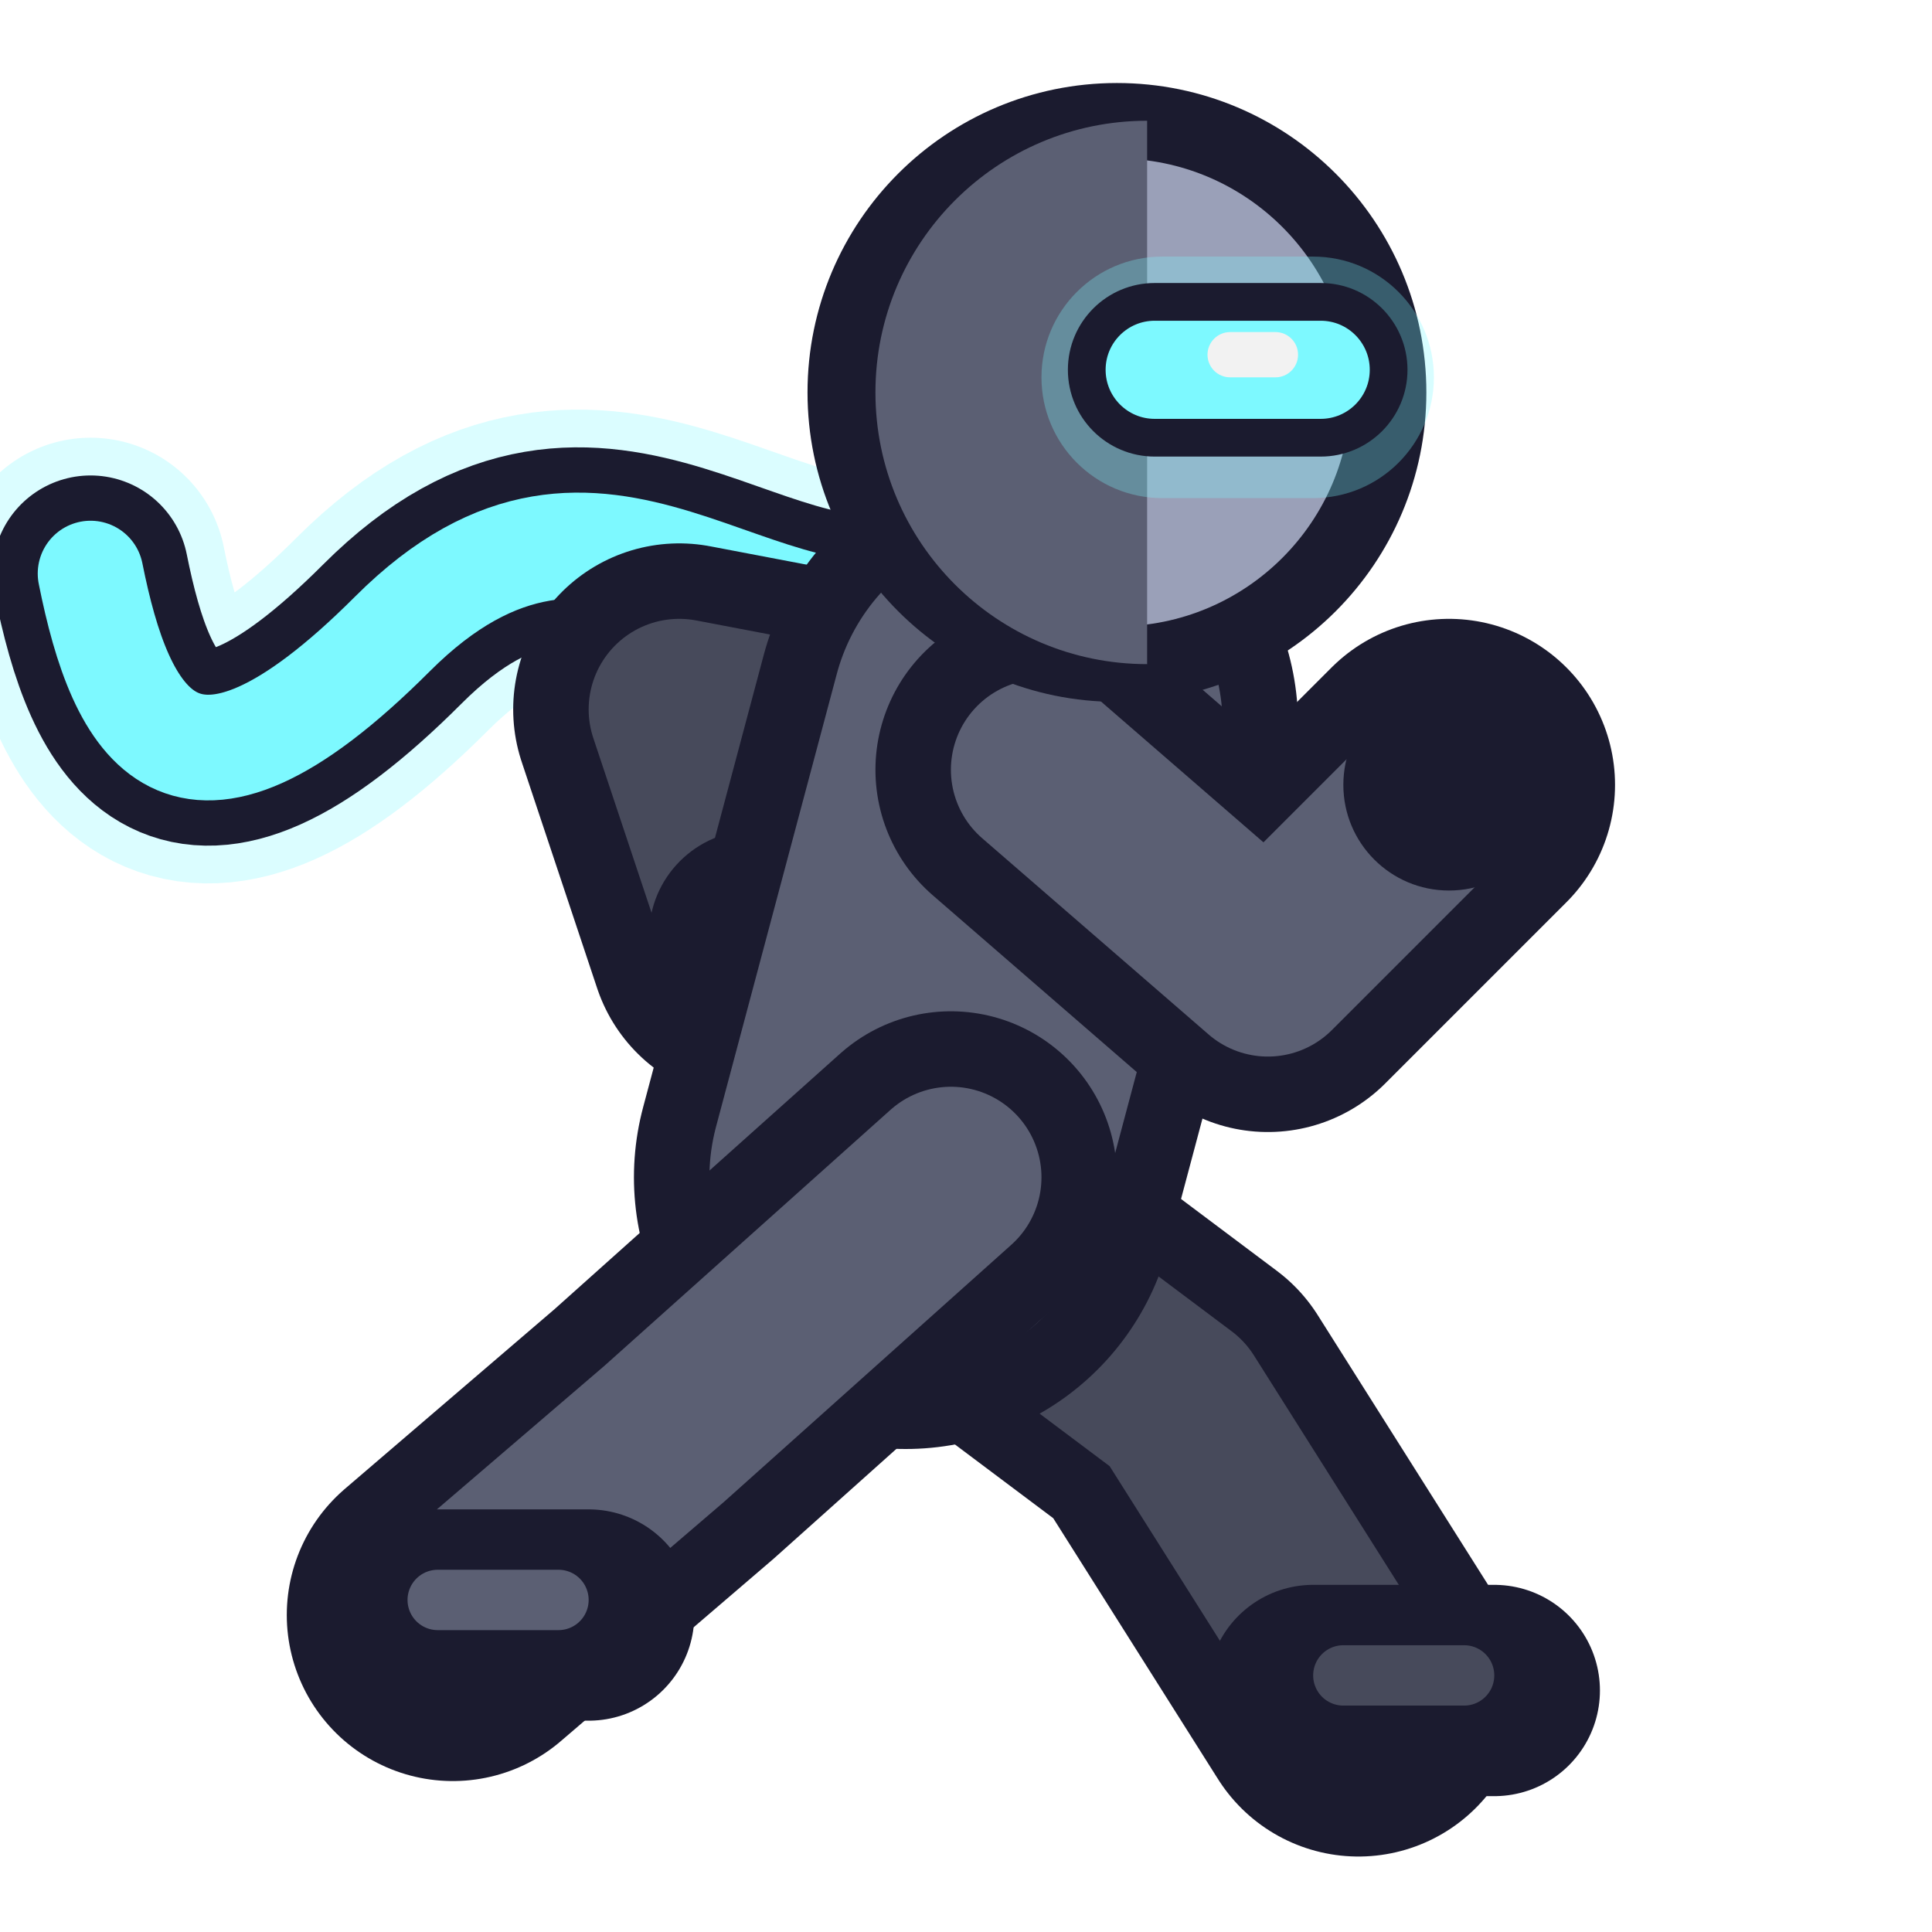
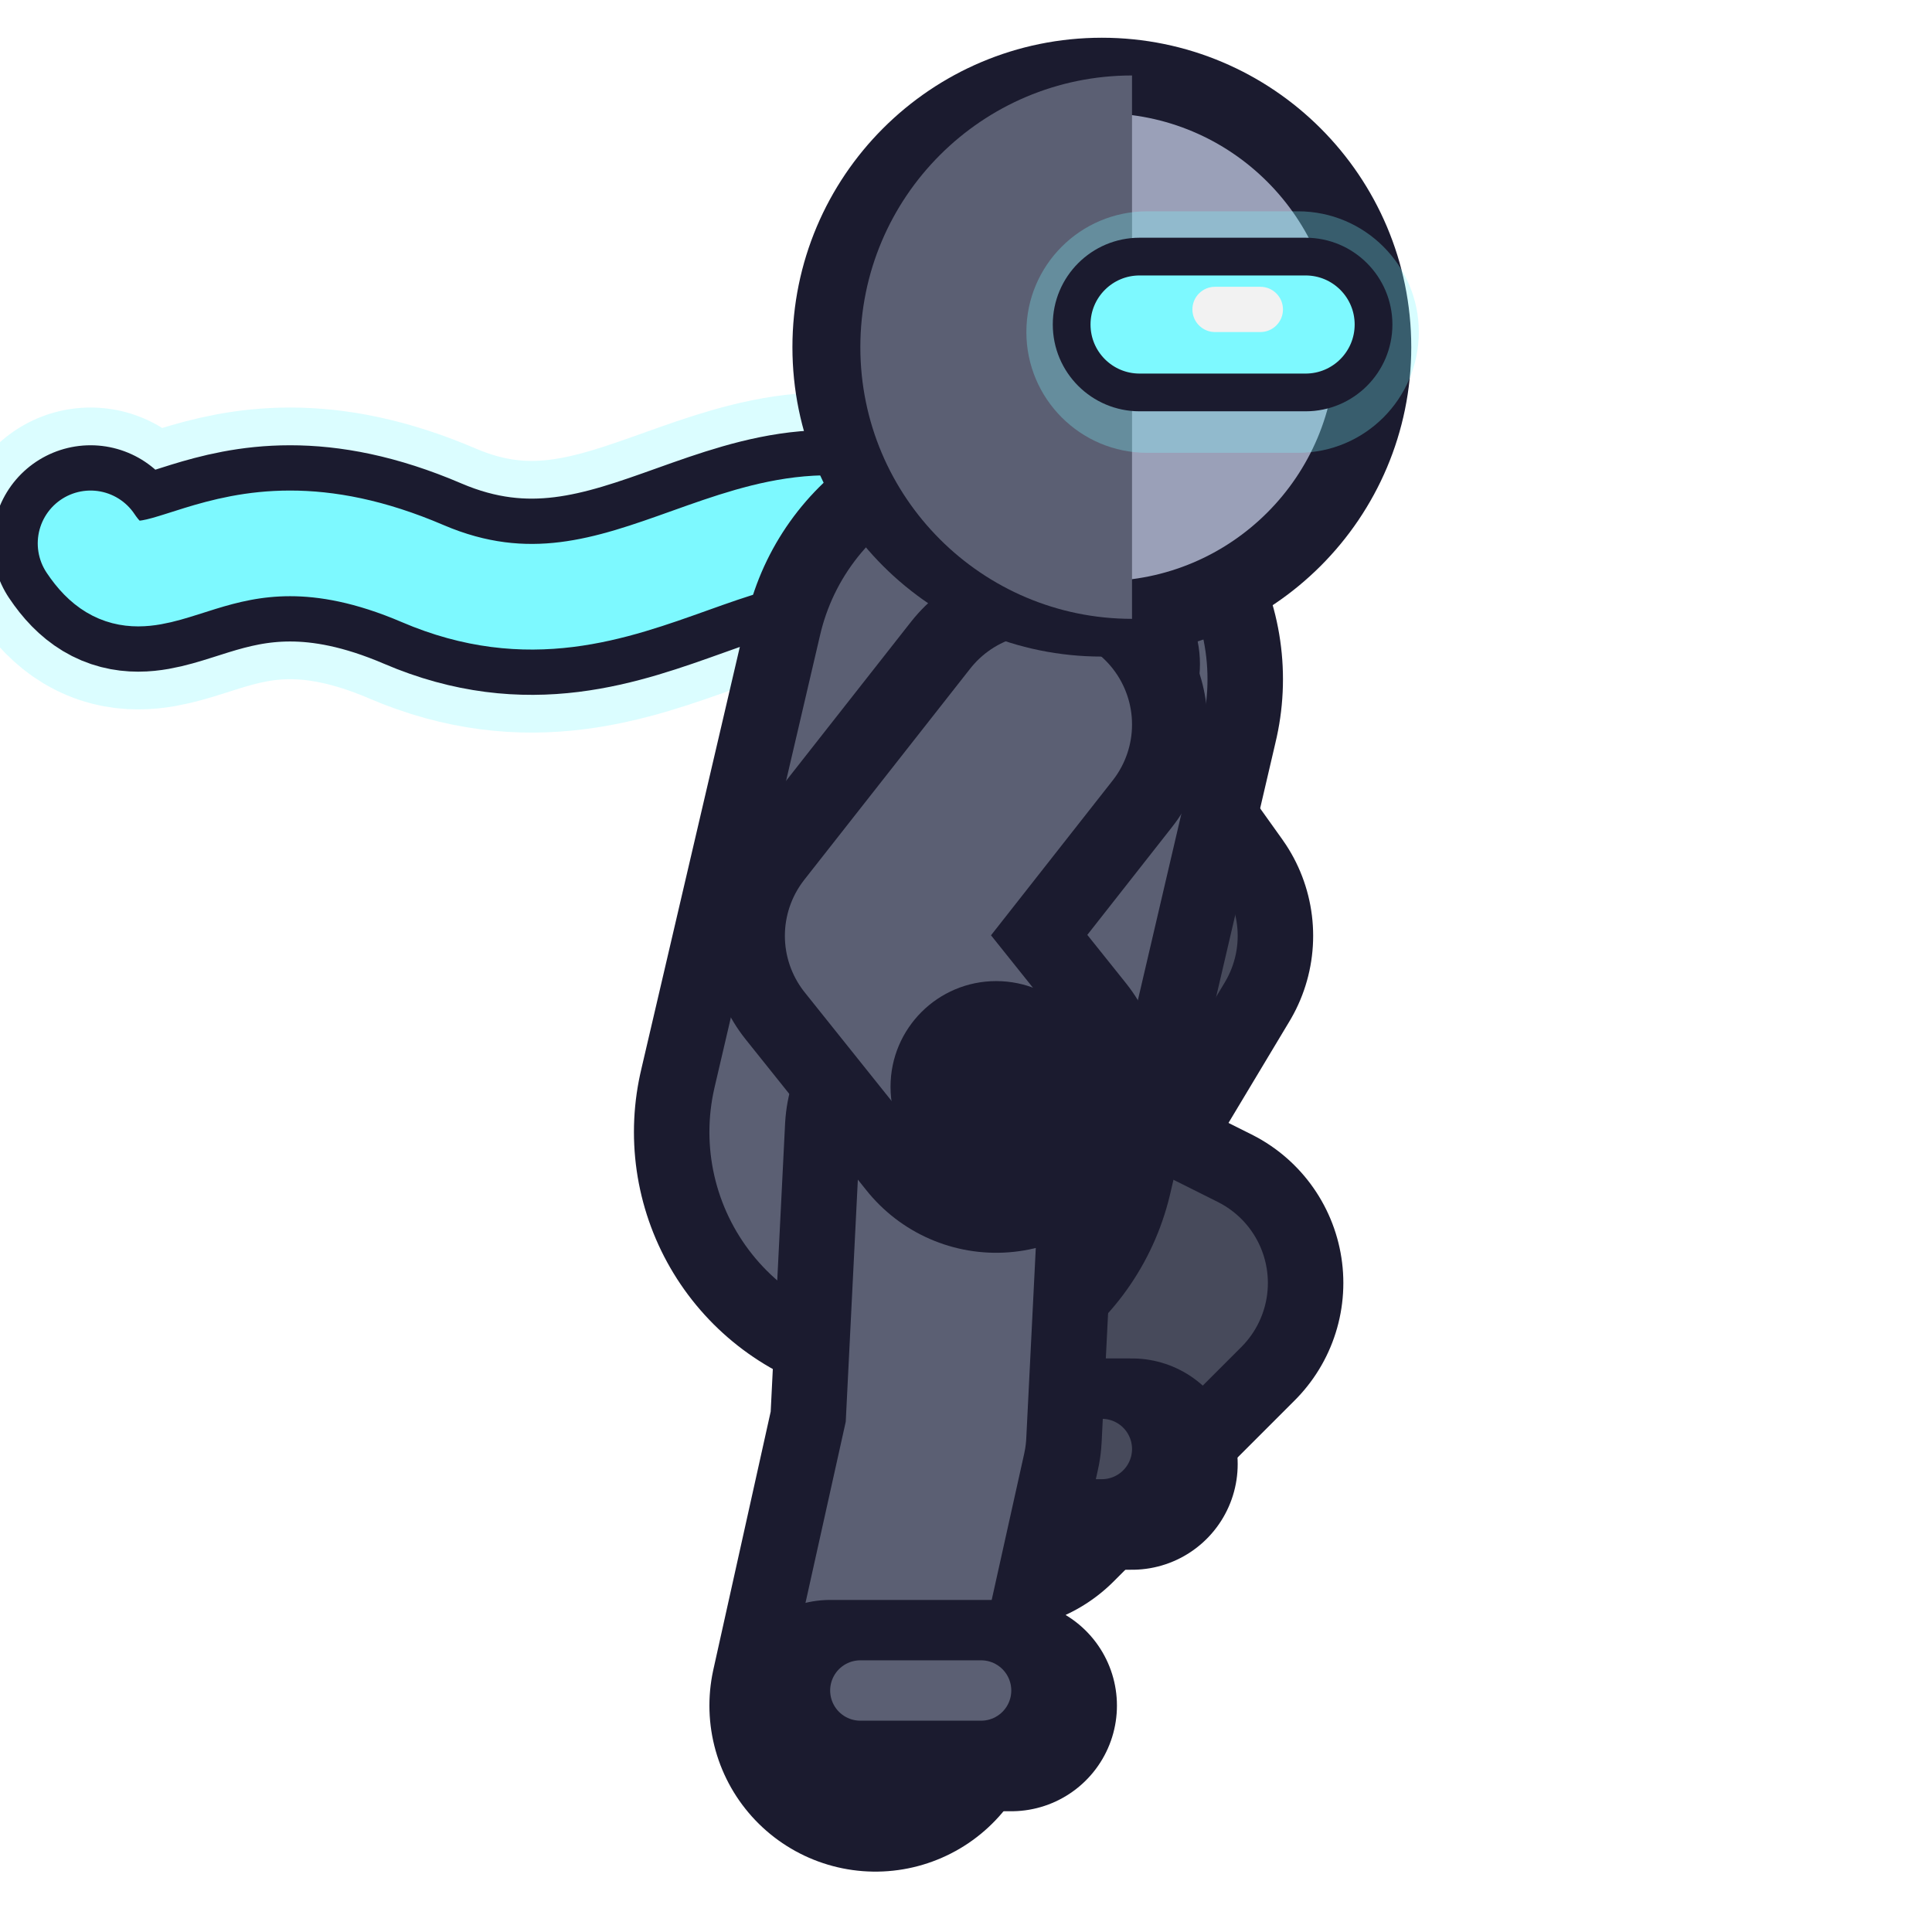
<svg xmlns="http://www.w3.org/2000/svg" width="128" height="128" viewBox="0 0 128 128">
  <g fill="none" stroke-linecap="round" stroke-linejoin="round">
-     <path d="M62 40 C 50 44, 40 28, 26 42 S 8 48, 6 38" stroke="#7df9ff" stroke-width="18" opacity="0.28" />
-     <path d="M62 40 C 50 44, 40 28, 26 42 S 8 48, 6 38" stroke="#1b1b2f" stroke-width="13" />
-     <path d="M62 40 C 50 44, 40 28, 26 42 S 8 48, 6 38" stroke="#7df9ff" stroke-width="7" />
-     <polyline points="66,51 45,47 50,62" stroke="#1b1b2f" stroke-width="22" />
-     <polyline points="66,51 45,47 50,62" stroke="#474a5b" stroke-width="12" />
-     <circle cx="50" cy="62" r="7" fill="#1b1b2f" />
-     <polyline points="58,78 78,93 90,112" stroke="#1b1b2f" stroke-width="22" />
-     <polyline points="58,78 78,93 90,112" stroke="#474a5b" stroke-width="12" />
-     <line x1="87" y1="112" x2="99" y2="112" stroke="#1b1b2f" stroke-width="14" />
-     <line x1="89" y1="111" x2="97" y2="111" stroke="#474a5b" stroke-width="4" />
-     <polyline points="68,48 60,78" stroke="#1b1b2f" stroke-width="36" />
-     <polyline points="68,48 60,78" stroke="#5b5f73" stroke-width="26" />
-     <circle cx="72" cy="47" r="6" fill="#7df9ff" stroke="#1b1b2f" stroke-width="3" />
-     <polyline points="63,78 44,95 30,107" stroke="#1b1b2f" stroke-width="22" />
-     <polyline points="63,78 44,95 30,107" stroke="#5b5f73" stroke-width="12" />
-     <line x1="27" y1="107" x2="39" y2="107" stroke="#1b1b2f" stroke-width="14" />
-     <line x1="29" y1="106" x2="37" y2="106" stroke="#5b5f73" stroke-width="4" />
-     <polyline points="69,51 84,64 96,52" stroke="#1b1b2f" stroke-width="22" />
-     <polyline points="69,51 84,64 96,52" stroke="#5b5f73" stroke-width="12" />
-     <circle cx="96" cy="52" r="7" fill="#1b1b2f" />
-     <circle cx="74" cy="26" r="18" fill="#9aa0b8" stroke="#1b1b2f" stroke-width="5" />
-     <path d="M76 8 A 18 18 0 0 0 76 44 Z" fill="#5b5f73" />
-     <rect x="69" y="17" width="26" height="16" rx="8" fill="#7df9ff" opacity="0.3" />
-     <rect x="72" y="20" width="20" height="9" rx="4.5" fill="#7df9ff" stroke="#1b1b2f" stroke-width="2.5" />
-     <rect x="80" y="22" width="6" height="3" rx="1.5" fill="#f2f2f2" />
+     <path d="M62 37 C 50 30, 42 44, 28 38 S 10 42, 6 36" stroke="#7df9ff" stroke-width="18" opacity="0.28" />
+     <path d="M62 37 C 50 30, 42 44, 28 38 S 10 42, 6 36" stroke="#1b1b2f" stroke-width="13" />
+     <path d="M62 37 C 50 30, 42 44, 28 38 S 10 42, 6 36" stroke="#7df9ff" stroke-width="7" />
+     <polyline points="66,48 76,62 70,72" stroke="#1b1b2f" stroke-width="22" />
+     <polyline points="66,48 76,62 70,72" stroke="#474a5b" stroke-width="12" />
+     <circle cx="70" cy="72" r="7" fill="#1b1b2f" />
+     <polyline points="58,75 78,85 66,97" stroke="#1b1b2f" stroke-width="22" />
+     <polyline points="58,75 78,85 66,97" stroke="#474a5b" stroke-width="12" />
+     <line x1="63" y1="97" x2="75" y2="97" stroke="#1b1b2f" stroke-width="14" />
+     <line x1="65" y1="96" x2="73" y2="96" stroke="#474a5b" stroke-width="4" />
+     <polyline points="67,45 60,75" stroke="#1b1b2f" stroke-width="36" />
+     <polyline points="67,45 60,75" stroke="#5b5f73" stroke-width="26" />
+     <circle cx="72" cy="44" r="6" fill="#7df9ff" stroke="#1b1b2f" stroke-width="3" />
+     <polyline points="63,75 62,95 58,113" stroke="#1b1b2f" stroke-width="22" />
+     <polyline points="63,75 62,95 58,113" stroke="#5b5f73" stroke-width="12" />
+     <line x1="55" y1="113" x2="67" y2="113" stroke="#1b1b2f" stroke-width="14" />
+     <line x1="57" y1="112" x2="65" y2="112" stroke="#5b5f73" stroke-width="4" />
+     <polyline points="69,48 58,62 66,72" stroke="#1b1b2f" stroke-width="22" />
+     <polyline points="69,48 58,62 66,72" stroke="#5b5f73" stroke-width="12" />
+     <circle cx="66" cy="72" r="7" fill="#1b1b2f" />
+     <circle cx="73" cy="23" r="18" fill="#9aa0b8" stroke="#1b1b2f" stroke-width="5" />
+     <path d="M75 5 A 18 18 0 0 0 75 41 Z" fill="#5b5f73" />
+     <rect x="68" y="14" width="26" height="16" rx="8" fill="#7df9ff" opacity="0.3" />
+     <rect x="71" y="17" width="20" height="9" rx="4.5" fill="#7df9ff" stroke="#1b1b2f" stroke-width="2.5" />
+     <rect x="79" y="19" width="6" height="3" rx="1.5" fill="#f2f2f2" />
  </g>
</svg>
